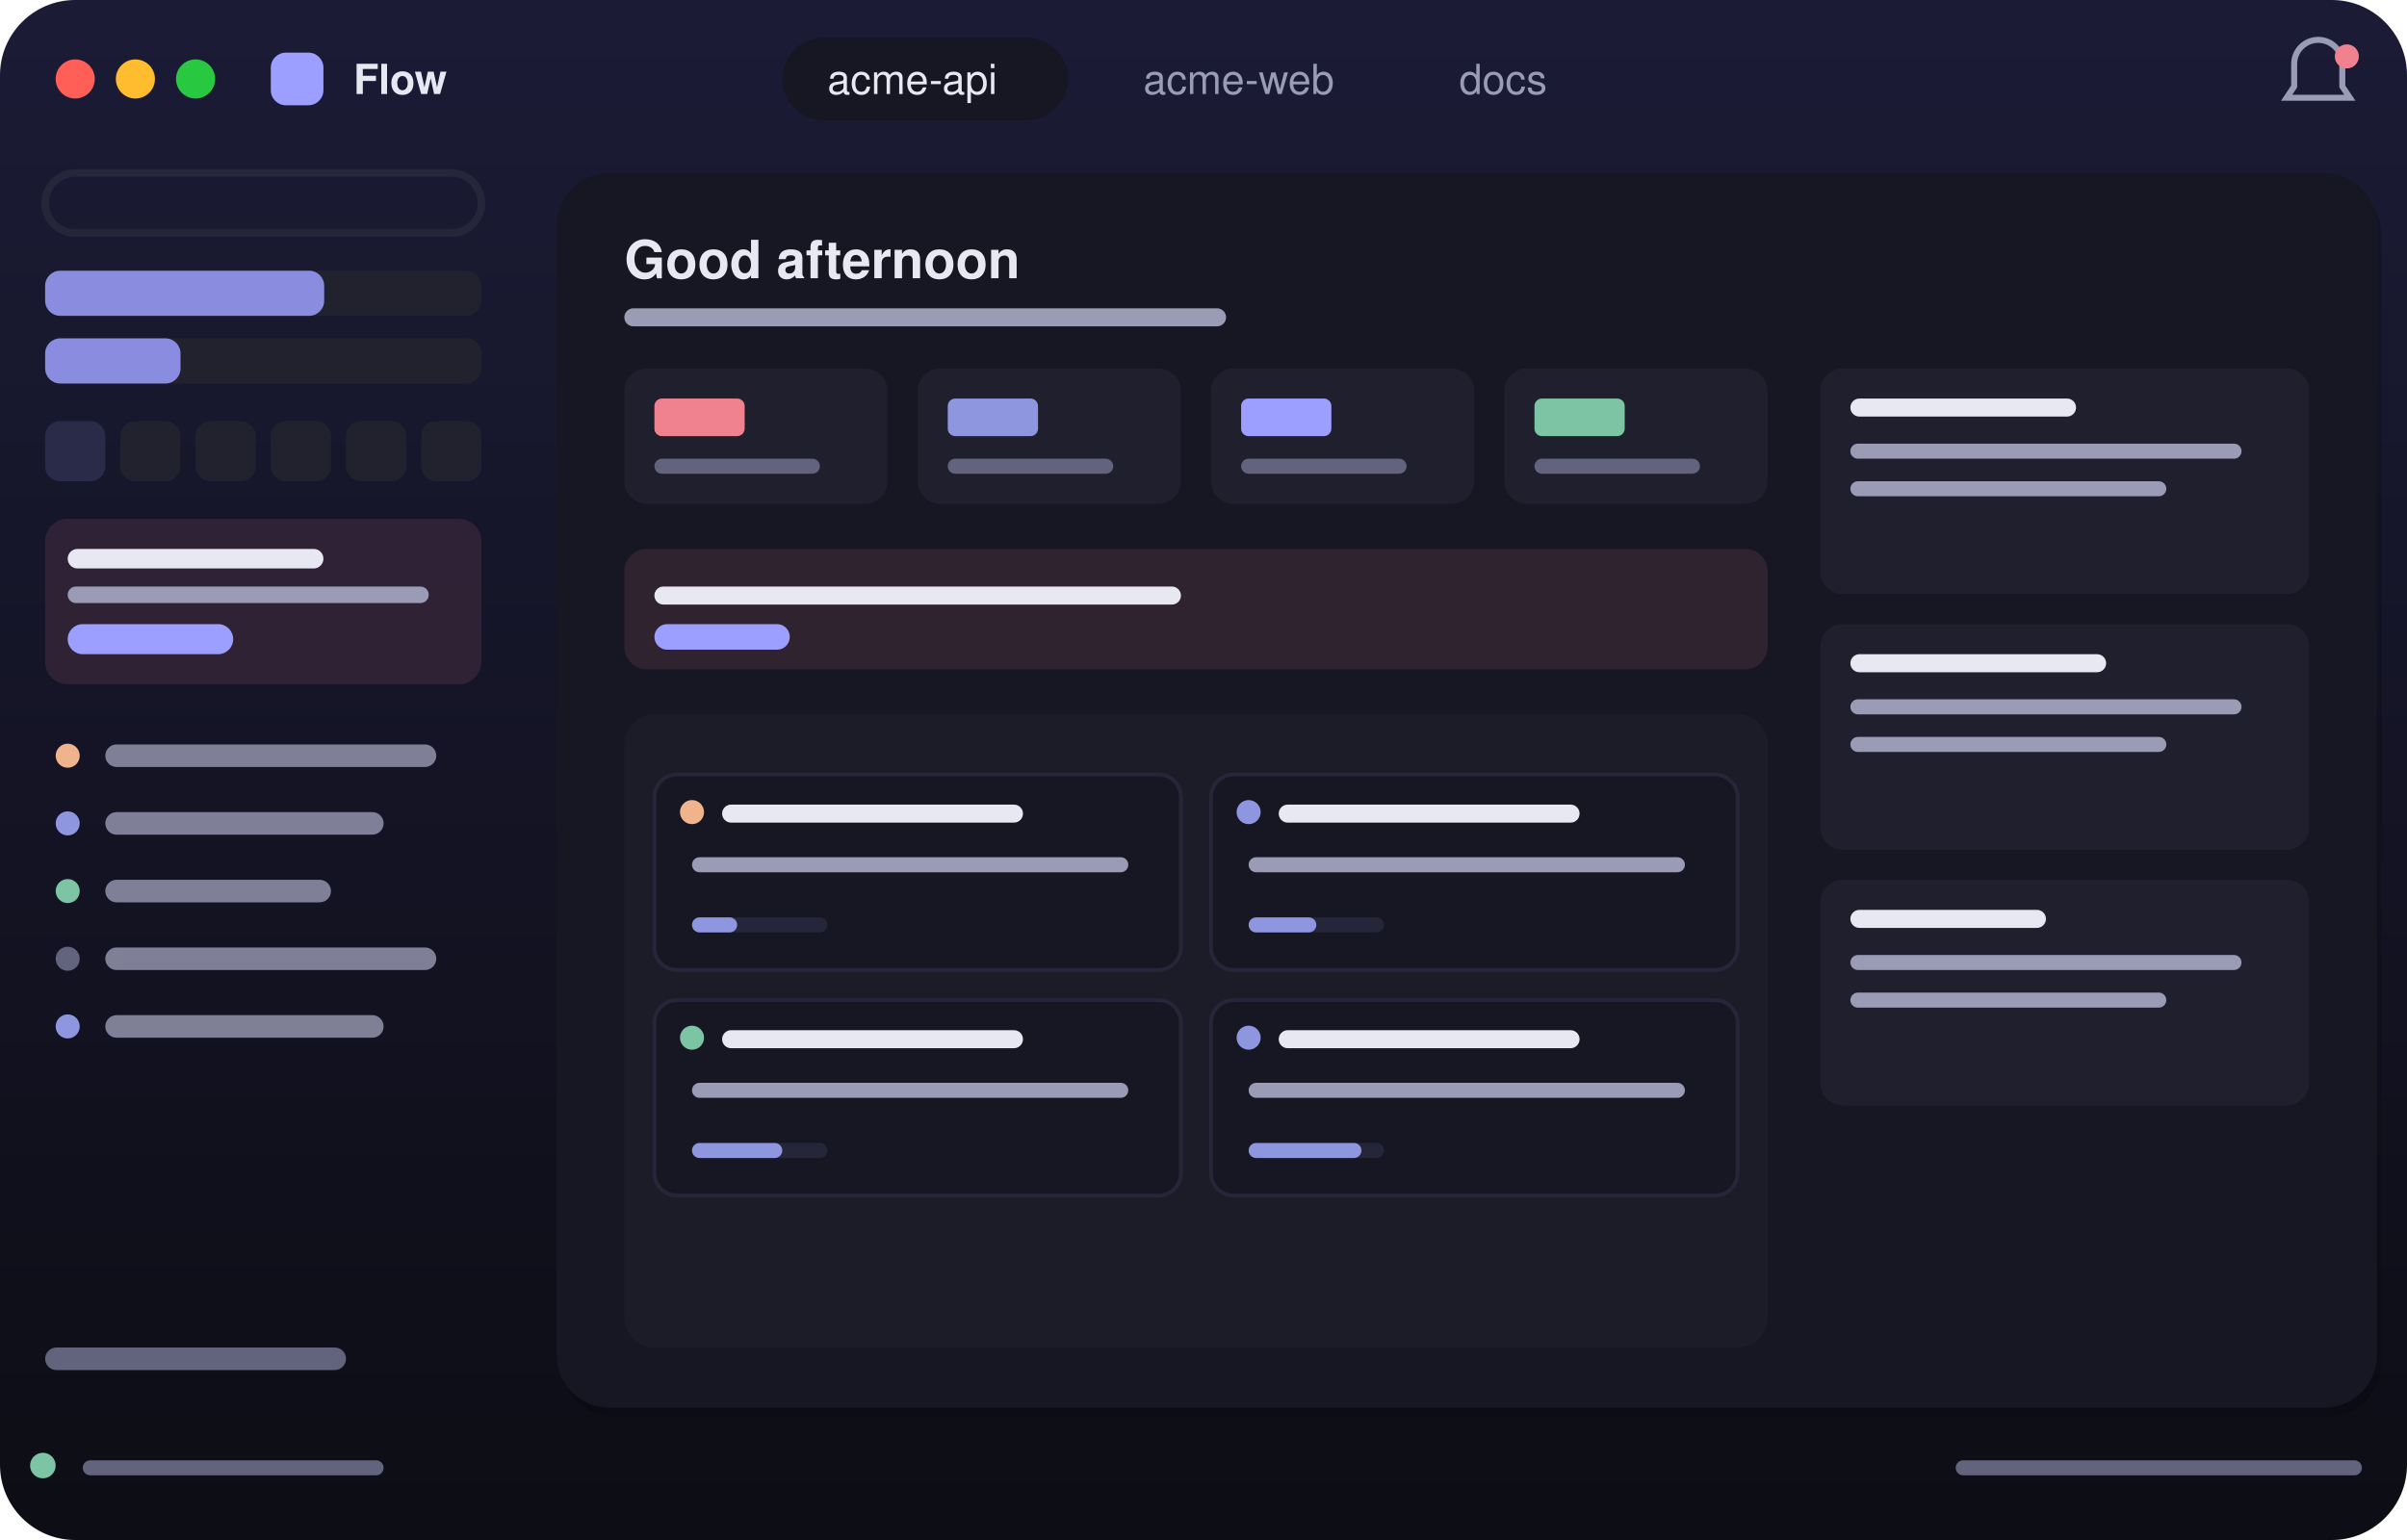
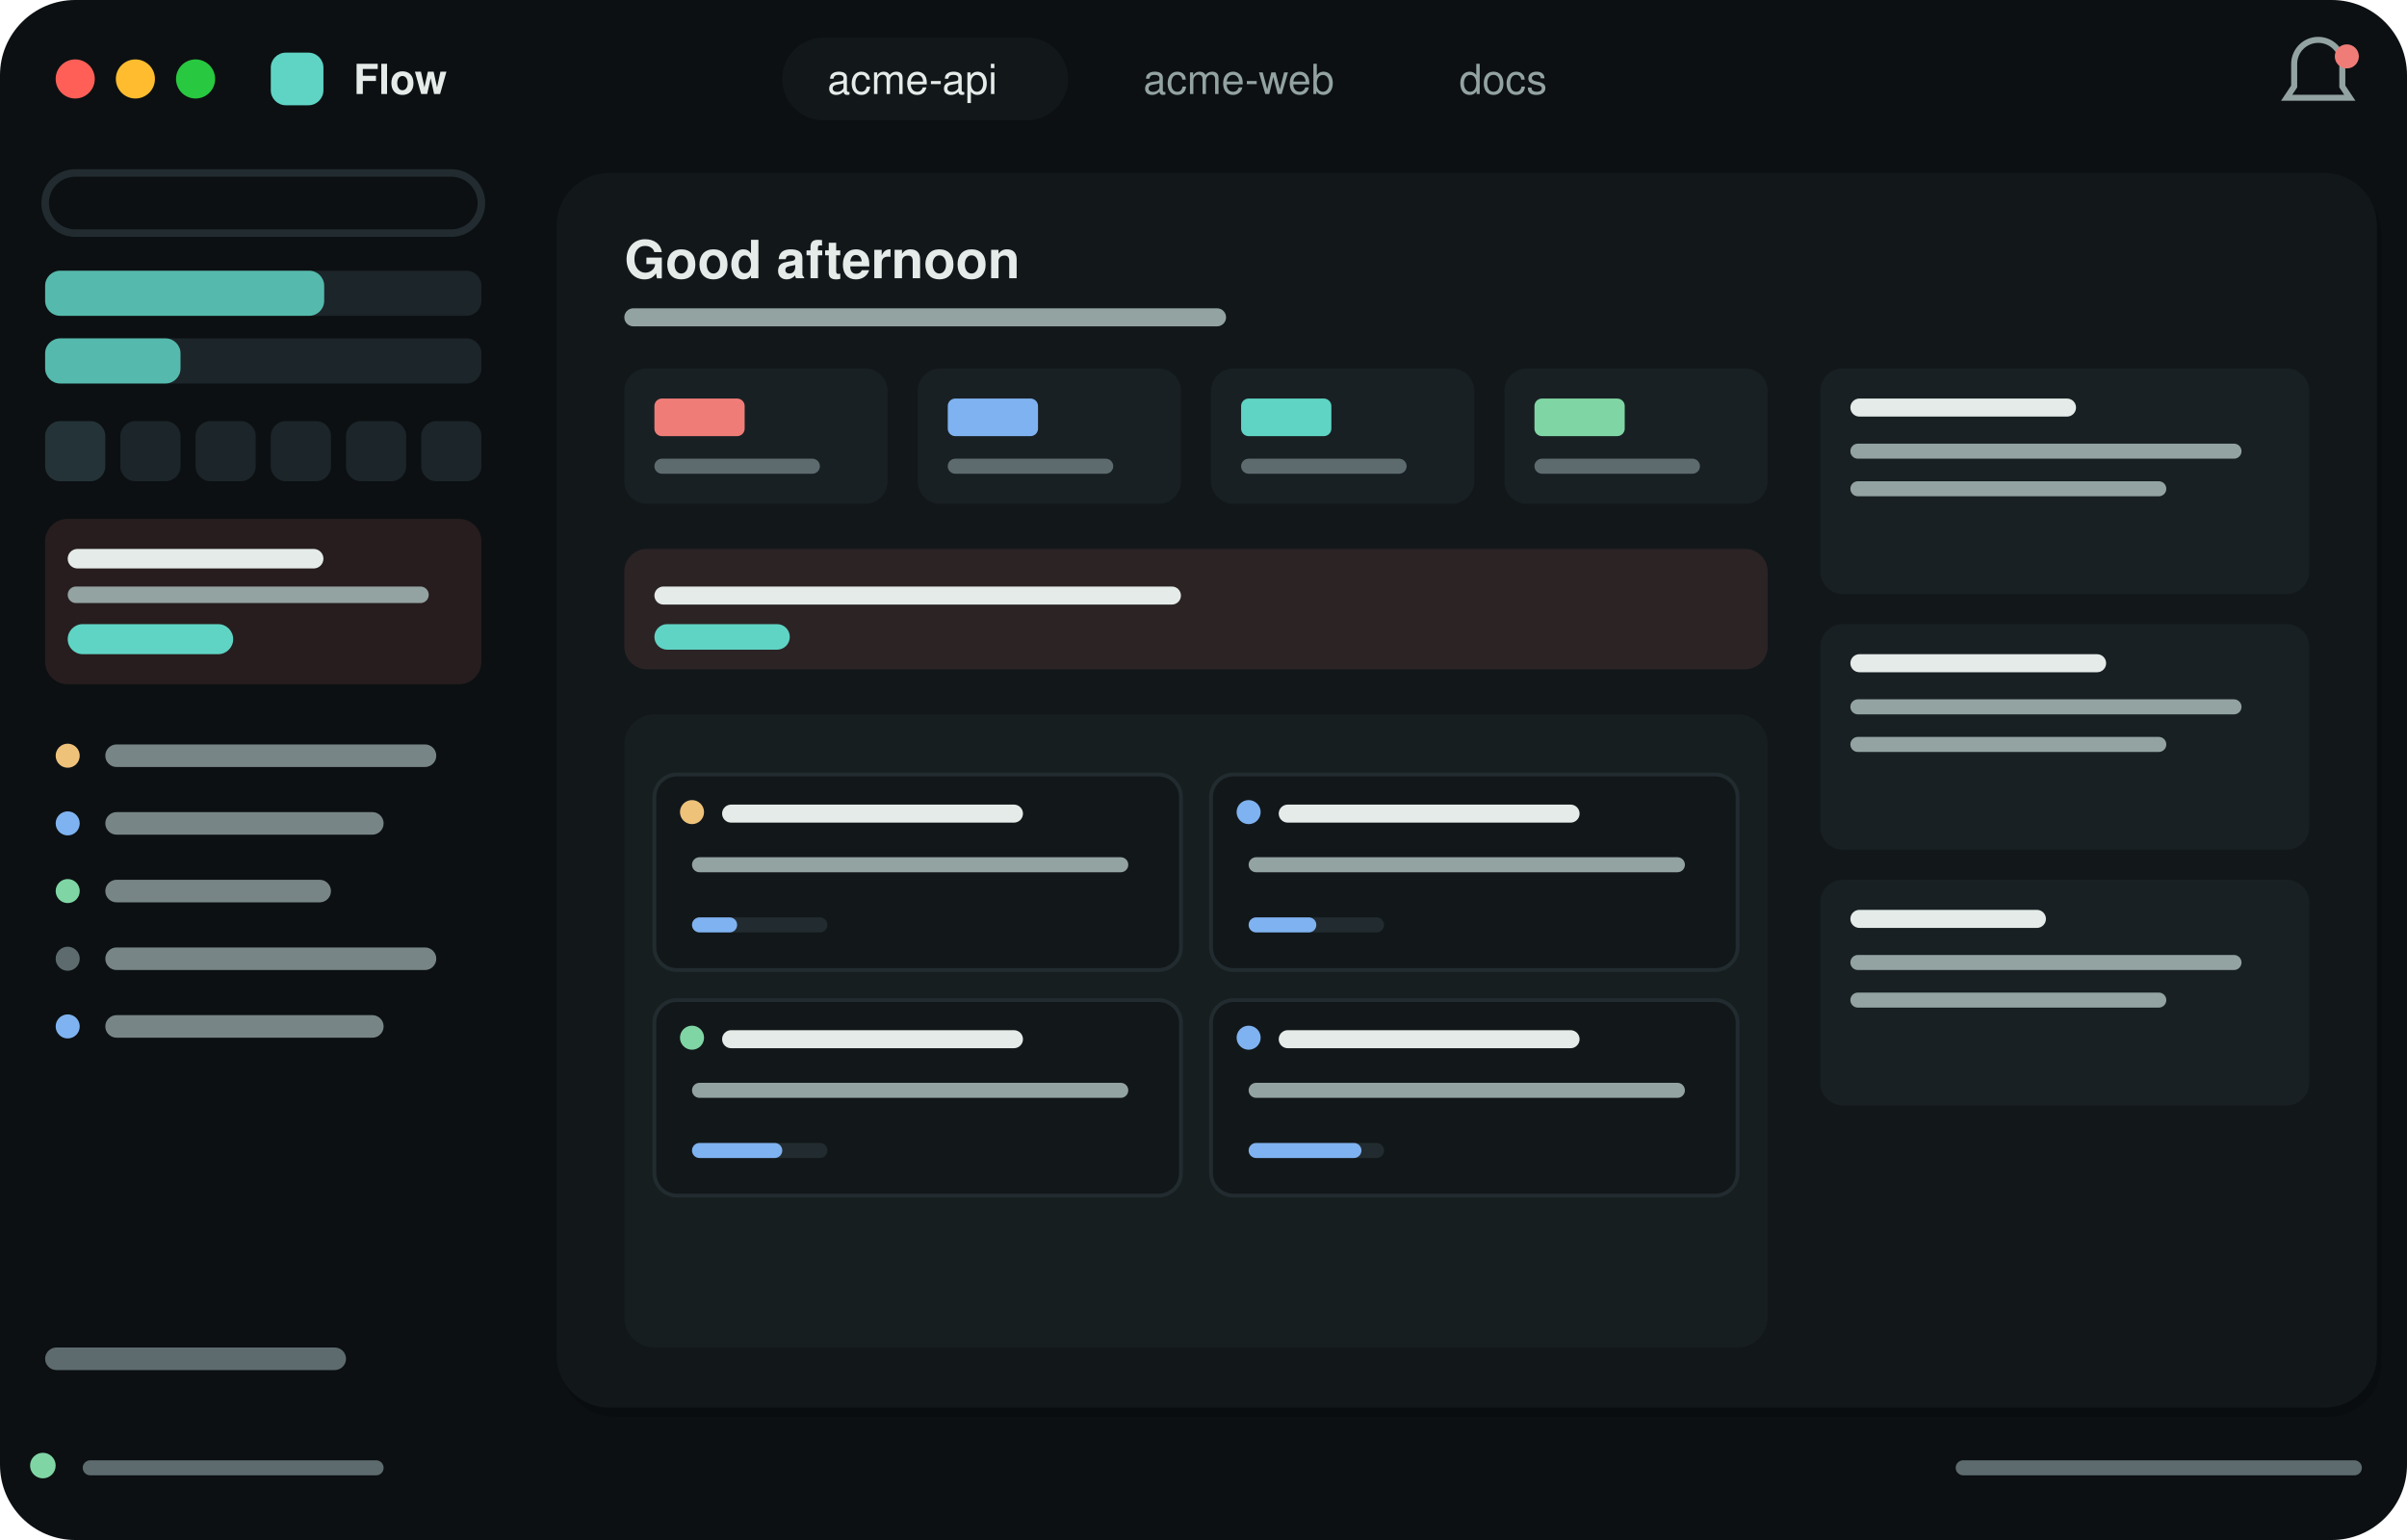
<svg xmlns="http://www.w3.org/2000/svg" viewBox="0 0 320 204.8" width="800" height="512">
  <defs>
    <linearGradient id="sky" x1="0" y1="0" x2="0" y2="1">
-       <stop offset="0" stop-color="#1b1b36" />
-       <stop offset="1" stop-color="#0d0d15" />
+       <stop offset="0" stop-color="#0c1012" />
+       <stop offset="1" stop-color="#0c1012" />
    </linearGradient>
  </defs>
  <rect width="320" height="204.8" rx="10" fill="url(#sky)" />
  <circle cx="10" cy="10.5" r="2.6" fill="#ff5f57" />
  <circle cx="18" cy="10.5" r="2.6" fill="#febc2e" />
  <circle cx="26" cy="10.5" r="2.6" fill="#28c840" />
-   <rect x="36" y="7" width="7" height="7" rx="2" fill="#9c9fff" />
-   <g font-family="Geist, Helvetica, sans-serif" font-size="5.5" fill="#9a9bb4">
-     <text x="47" y="12.5" fill="#e8e8f3" font-weight="600">Flow</text>
-     <rect x="104" y="5" width="38" height="11" rx="5.5" fill="#171723" />
-     <text x="110" y="12.5" fill="#e8e8f3">acme-api</text>
-     <text x="152" y="12.5" fill="#9a9bb4">acme-web</text>
-     <text x="194" y="12.5" fill="#9a9bb4">docs</text>
+   <rect x="36" y="7" width="7" height="7" rx="2" fill="#5fd4c4" />
+   <g font-family="Geist, Helvetica, sans-serif" font-size="5.5" fill="#93a3a2">
+     <text x="47" y="12.5" fill="#e4ebe8" font-weight="600">Flow</text>
+     <rect x="104" y="5" width="38" height="11" rx="5.5" fill="#12171a" />
+     <text x="110" y="12.5" fill="#e4ebe8">acme-api</text>
+     <text x="152" y="12.5" fill="#93a3a2">acme-web</text>
+     <text x="194" y="12.5" fill="#93a3a2">docs</text>
  </g>
-   <path d="M305 8.5a3.2 3.2 0 0 1 6.4 0v3l1 1.5h-8.4l1-1.5z" fill="none" stroke="#9a9bb4" stroke-width="0.8" />
-   <circle cx="312" cy="7.5" r="1.6" fill="#f0828f" />
-   <rect x="6" y="23" width="58" height="8" rx="4" fill="none" stroke="#26263a" />
-   <rect x="6" y="36" width="58" height="6" rx="2" fill="#22222f" />
-   <rect x="6" y="36" width="37.1" height="6" rx="2" fill="#9c9fff" opacity="0.85" />
-   <rect x="6" y="45" width="58" height="6" rx="2" fill="#22222f" />
-   <rect x="6" y="45" width="18.0" height="6" rx="2" fill="#9c9fff" opacity="0.85" />
-   <rect x="6" y="56" width="8" height="8" rx="2" fill="#2a2b48" />
-   <rect x="16" y="56" width="8" height="8" rx="2" fill="#22222f" />
-   <rect x="26" y="56" width="8" height="8" rx="2" fill="#22222f" />
-   <rect x="36" y="56" width="8" height="8" rx="2" fill="#22222f" />
-   <rect x="46" y="56" width="8" height="8" rx="2" fill="#22222f" />
-   <rect x="56" y="56" width="8" height="8" rx="2" fill="#22222f" />
-   <rect x="6" y="69" width="58" height="22" rx="3" fill="#f0828f" opacity="0.12" />
-   <rect x="9" y="73" width="34" height="2.6" rx="1.3" fill="#e8e8f3" />
-   <rect x="9" y="78" width="48" height="2.2" rx="1.1" fill="#9a9bb4" />
-   <rect x="9" y="83" width="22" height="4" rx="2" fill="#9c9fff" />
-   <circle cx="9" cy="100.5" r="1.6" fill="#f0b48c" />
-   <rect x="14" y="99" width="44" height="3" rx="1.5" fill="#9a9bb4" opacity="0.8" />
-   <circle cx="9" cy="109.5" r="1.6" fill="#8f96e0" />
-   <rect x="14" y="108" width="37" height="3" rx="1.5" fill="#9a9bb4" opacity="0.8" />
-   <circle cx="9" cy="118.5" r="1.6" fill="#7cc4a4" />
-   <rect x="14" y="117" width="30" height="3" rx="1.5" fill="#9a9bb4" opacity="0.8" />
-   <circle cx="9" cy="127.5" r="1.6" fill="#62637c" />
-   <rect x="14" y="126" width="44" height="3" rx="1.5" fill="#9a9bb4" opacity="0.8" />
-   <circle cx="9" cy="136.5" r="1.6" fill="#8f96e0" />
-   <rect x="14" y="135" width="37" height="3" rx="1.5" fill="#9a9bb4" opacity="0.8" />
-   <rect x="6" y="179.2" width="40" height="3" rx="1.5" fill="#62637c" />
+   <path d="M305 8.5a3.2 3.2 0 0 1 6.4 0v3l1 1.5h-8.4l1-1.5z" fill="none" stroke="#93a3a2" stroke-width="0.8" />
+   <circle cx="312" cy="7.5" r="1.6" fill="#f07c78" />
+   <rect x="6" y="23" width="58" height="8" rx="4" fill="none" stroke="#222c30" />
+   <rect x="6" y="36" width="58" height="6" rx="2" fill="#1c2529" />
+   <rect x="6" y="36" width="37.1" height="6" rx="2" fill="#5fd4c4" opacity="0.85" />
+   <rect x="6" y="45" width="58" height="6" rx="2" fill="#1c2529" />
+   <rect x="6" y="45" width="18.0" height="6" rx="2" fill="#5fd4c4" opacity="0.85" />
+   <rect x="6" y="56" width="8" height="8" rx="2" fill="#243337" />
+   <rect x="16" y="56" width="8" height="8" rx="2" fill="#1c2529" />
+   <rect x="26" y="56" width="8" height="8" rx="2" fill="#1c2529" />
+   <rect x="36" y="56" width="8" height="8" rx="2" fill="#1c2529" />
+   <rect x="46" y="56" width="8" height="8" rx="2" fill="#1c2529" />
+   <rect x="56" y="56" width="8" height="8" rx="2" fill="#1c2529" />
+   <rect x="6" y="69" width="58" height="22" rx="3" fill="#f07c78" opacity="0.12" />
+   <rect x="9" y="73" width="34" height="2.6" rx="1.3" fill="#e4ebe8" />
+   <rect x="9" y="78" width="48" height="2.2" rx="1.1" fill="#93a3a2" />
+   <rect x="9" y="83" width="22" height="4" rx="2" fill="#5fd4c4" />
+   <circle cx="9" cy="100.5" r="1.6" fill="#efc27a" />
+   <rect x="14" y="99" width="44" height="3" rx="1.5" fill="#93a3a2" opacity="0.8" />
+   <circle cx="9" cy="109.5" r="1.6" fill="#7fb2f0" />
+   <rect x="14" y="108" width="37" height="3" rx="1.5" fill="#93a3a2" opacity="0.8" />
+   <circle cx="9" cy="118.5" r="1.6" fill="#7fd6a4" />
+   <rect x="14" y="117" width="30" height="3" rx="1.5" fill="#93a3a2" opacity="0.8" />
+   <circle cx="9" cy="127.5" r="1.6" fill="#5d6b6f" />
+   <rect x="14" y="126" width="44" height="3" rx="1.5" fill="#93a3a2" opacity="0.8" />
+   <circle cx="9" cy="136.5" r="1.6" fill="#7fb2f0" />
+   <rect x="14" y="135" width="37" height="3" rx="1.5" fill="#93a3a2" opacity="0.8" />
+   <rect x="6" y="179.2" width="40" height="3" rx="1.5" fill="#5d6b6f" />
  <rect x="74.6" y="24.2" width="242" height="164.2" rx="7" fill="#000" opacity="0.18" />
-   <rect x="74" y="23" width="242" height="164.2" rx="7" fill="#171723" />
-   <g font-family="Geist, Helvetica, sans-serif" font-size="7" fill="#e8e8f3" font-weight="600">
+   <rect x="74" y="23" width="242" height="164.2" rx="7" fill="#12171a" />
+   <g font-family="Geist, Helvetica, sans-serif" font-size="7" fill="#e4ebe8" font-weight="600">
    <text x="83" y="37">Good afternoon</text>
  </g>
-   <rect x="83" y="41" width="80" height="2.4" rx="1.2" fill="#9a9bb4" />
-   <rect x="83" y="49" width="35" height="18" rx="3" fill="#1f1f2d" />
-   <rect x="87" y="53" width="12" height="5" rx="1" fill="#f0828f" />
-   <rect x="87" y="61" width="22" height="2" rx="1" fill="#62637c" />
-   <rect x="122" y="49" width="35" height="18" rx="3" fill="#1f1f2d" />
-   <rect x="126" y="53" width="12" height="5" rx="1" fill="#8f96e0" />
-   <rect x="126" y="61" width="22" height="2" rx="1" fill="#62637c" />
-   <rect x="161" y="49" width="35" height="18" rx="3" fill="#1f1f2d" />
-   <rect x="165" y="53" width="12" height="5" rx="1" fill="#9c9fff" />
-   <rect x="165" y="61" width="22" height="2" rx="1" fill="#62637c" />
-   <rect x="200" y="49" width="35" height="18" rx="3" fill="#1f1f2d" />
-   <rect x="204" y="53" width="12" height="5" rx="1" fill="#7cc4a4" />
-   <rect x="204" y="61" width="22" height="2" rx="1" fill="#62637c" />
-   <rect x="83" y="73" width="152" height="16" rx="3" fill="#f0828f" opacity="0.12" />
-   <rect x="87" y="78" width="70" height="2.4" rx="1.2" fill="#e8e8f3" />
-   <rect x="87" y="83" width="18" height="3.4" rx="1.7" fill="#9c9fff" />
-   <rect x="83" y="95" width="152" height="84.2" rx="4" fill="#22222f" opacity="0.45" />
-   <rect x="87" y="103" width="70" height="26" rx="3" fill="#171723" stroke="#26263a" stroke-width="0.5" />
-   <circle cx="92" cy="108" r="1.6" fill="#f0b48c" />
-   <rect x="96" y="107" width="40" height="2.4" rx="1.2" fill="#e8e8f3" />
-   <rect x="92" y="114" width="58" height="2" rx="1" fill="#9a9bb4" />
-   <rect x="92" y="122" width="18" height="2" rx="1" fill="#26263a" />
-   <rect x="92" y="122" width="6" height="2" rx="1" fill="#8f96e0" />
-   <rect x="161" y="103" width="70" height="26" rx="3" fill="#171723" stroke="#26263a" stroke-width="0.5" />
-   <circle cx="166" cy="108" r="1.6" fill="#8f96e0" />
-   <rect x="170" y="107" width="40" height="2.4" rx="1.2" fill="#e8e8f3" />
-   <rect x="166" y="114" width="58" height="2" rx="1" fill="#9a9bb4" />
-   <rect x="166" y="122" width="18" height="2" rx="1" fill="#26263a" />
-   <rect x="166" y="122" width="9" height="2" rx="1" fill="#8f96e0" />
-   <rect x="87" y="133" width="70" height="26" rx="3" fill="#171723" stroke="#26263a" stroke-width="0.5" />
-   <circle cx="92" cy="138" r="1.6" fill="#7cc4a4" />
-   <rect x="96" y="137" width="40" height="2.4" rx="1.2" fill="#e8e8f3" />
-   <rect x="92" y="144" width="58" height="2" rx="1" fill="#9a9bb4" />
-   <rect x="92" y="152" width="18" height="2" rx="1" fill="#26263a" />
-   <rect x="92" y="152" width="12" height="2" rx="1" fill="#8f96e0" />
-   <rect x="161" y="133" width="70" height="26" rx="3" fill="#171723" stroke="#26263a" stroke-width="0.5" />
-   <circle cx="166" cy="138" r="1.6" fill="#8f96e0" />
-   <rect x="170" y="137" width="40" height="2.4" rx="1.2" fill="#e8e8f3" />
-   <rect x="166" y="144" width="58" height="2" rx="1" fill="#9a9bb4" />
-   <rect x="166" y="152" width="18" height="2" rx="1" fill="#26263a" />
-   <rect x="166" y="152" width="15" height="2" rx="1" fill="#8f96e0" />
-   <rect x="242" y="49" width="65" height="30" rx="3" fill="#1f1f2d" />
-   <rect x="246" y="53" width="30" height="2.4" rx="1.2" fill="#e8e8f3" />
-   <rect x="246" y="59" width="52" height="2" rx="1" fill="#9a9bb4" />
-   <rect x="246" y="64" width="42" height="2" rx="1" fill="#9a9bb4" />
-   <rect x="242" y="83" width="65" height="30" rx="3" fill="#1f1f2d" />
-   <rect x="246" y="87" width="34" height="2.4" rx="1.2" fill="#e8e8f3" />
-   <rect x="246" y="93" width="52" height="2" rx="1" fill="#9a9bb4" />
-   <rect x="246" y="98" width="42" height="2" rx="1" fill="#9a9bb4" />
-   <rect x="242" y="117" width="65" height="30" rx="3" fill="#1f1f2d" />
-   <rect x="246" y="121" width="26" height="2.4" rx="1.2" fill="#e8e8f3" />
-   <rect x="246" y="127" width="52" height="2" rx="1" fill="#9a9bb4" />
-   <rect x="246" y="132" width="42" height="2" rx="1" fill="#9a9bb4" />
-   <rect x="4" y="193.2" width="3.4" height="3.4" rx="1.7" fill="#7cc4a4" />
-   <rect x="11" y="194.2" width="40" height="2" rx="1" fill="#62637c" />
-   <rect x="260" y="194.2" width="54" height="2" rx="1" fill="#62637c" />
+   <rect x="83" y="41" width="80" height="2.4" rx="1.2" fill="#93a3a2" />
+   <rect x="83" y="49" width="35" height="18" rx="3" fill="#182023" />
+   <rect x="87" y="53" width="12" height="5" rx="1" fill="#f07c78" />
+   <rect x="87" y="61" width="22" height="2" rx="1" fill="#5d6b6f" />
+   <rect x="122" y="49" width="35" height="18" rx="3" fill="#182023" />
+   <rect x="126" y="53" width="12" height="5" rx="1" fill="#7fb2f0" />
+   <rect x="126" y="61" width="22" height="2" rx="1" fill="#5d6b6f" />
+   <rect x="161" y="49" width="35" height="18" rx="3" fill="#182023" />
+   <rect x="165" y="53" width="12" height="5" rx="1" fill="#5fd4c4" />
+   <rect x="165" y="61" width="22" height="2" rx="1" fill="#5d6b6f" />
+   <rect x="200" y="49" width="35" height="18" rx="3" fill="#182023" />
+   <rect x="204" y="53" width="12" height="5" rx="1" fill="#7fd6a4" />
+   <rect x="204" y="61" width="22" height="2" rx="1" fill="#5d6b6f" />
+   <rect x="83" y="73" width="152" height="16" rx="3" fill="#f07c78" opacity="0.12" />
+   <rect x="87" y="78" width="70" height="2.4" rx="1.2" fill="#e4ebe8" />
+   <rect x="87" y="83" width="18" height="3.4" rx="1.7" fill="#5fd4c4" />
+   <rect x="83" y="95" width="152" height="84.2" rx="4" fill="#1c2529" opacity="0.45" />
+   <rect x="87" y="103" width="70" height="26" rx="3" fill="#12171a" stroke="#222c30" stroke-width="0.5" />
+   <circle cx="92" cy="108" r="1.6" fill="#efc27a" />
+   <rect x="96" y="107" width="40" height="2.4" rx="1.2" fill="#e4ebe8" />
+   <rect x="92" y="114" width="58" height="2" rx="1" fill="#93a3a2" />
+   <rect x="92" y="122" width="18" height="2" rx="1" fill="#222c30" />
+   <rect x="92" y="122" width="6" height="2" rx="1" fill="#7fb2f0" />
+   <rect x="161" y="103" width="70" height="26" rx="3" fill="#12171a" stroke="#222c30" stroke-width="0.5" />
+   <circle cx="166" cy="108" r="1.6" fill="#7fb2f0" />
+   <rect x="170" y="107" width="40" height="2.4" rx="1.2" fill="#e4ebe8" />
+   <rect x="166" y="114" width="58" height="2" rx="1" fill="#93a3a2" />
+   <rect x="166" y="122" width="18" height="2" rx="1" fill="#222c30" />
+   <rect x="166" y="122" width="9" height="2" rx="1" fill="#7fb2f0" />
+   <rect x="87" y="133" width="70" height="26" rx="3" fill="#12171a" stroke="#222c30" stroke-width="0.5" />
+   <circle cx="92" cy="138" r="1.6" fill="#7fd6a4" />
+   <rect x="96" y="137" width="40" height="2.4" rx="1.2" fill="#e4ebe8" />
+   <rect x="92" y="144" width="58" height="2" rx="1" fill="#93a3a2" />
+   <rect x="92" y="152" width="18" height="2" rx="1" fill="#222c30" />
+   <rect x="92" y="152" width="12" height="2" rx="1" fill="#7fb2f0" />
+   <rect x="161" y="133" width="70" height="26" rx="3" fill="#12171a" stroke="#222c30" stroke-width="0.5" />
+   <circle cx="166" cy="138" r="1.6" fill="#7fb2f0" />
+   <rect x="170" y="137" width="40" height="2.4" rx="1.2" fill="#e4ebe8" />
+   <rect x="166" y="144" width="58" height="2" rx="1" fill="#93a3a2" />
+   <rect x="166" y="152" width="18" height="2" rx="1" fill="#222c30" />
+   <rect x="166" y="152" width="15" height="2" rx="1" fill="#7fb2f0" />
+   <rect x="242" y="49" width="65" height="30" rx="3" fill="#182023" />
+   <rect x="246" y="53" width="30" height="2.4" rx="1.2" fill="#e4ebe8" />
+   <rect x="246" y="59" width="52" height="2" rx="1" fill="#93a3a2" />
+   <rect x="246" y="64" width="42" height="2" rx="1" fill="#93a3a2" />
+   <rect x="242" y="83" width="65" height="30" rx="3" fill="#182023" />
+   <rect x="246" y="87" width="34" height="2.4" rx="1.2" fill="#e4ebe8" />
+   <rect x="246" y="93" width="52" height="2" rx="1" fill="#93a3a2" />
+   <rect x="246" y="98" width="42" height="2" rx="1" fill="#93a3a2" />
+   <rect x="242" y="117" width="65" height="30" rx="3" fill="#182023" />
+   <rect x="246" y="121" width="26" height="2.4" rx="1.2" fill="#e4ebe8" />
+   <rect x="246" y="127" width="52" height="2" rx="1" fill="#93a3a2" />
+   <rect x="246" y="132" width="42" height="2" rx="1" fill="#93a3a2" />
+   <rect x="4" y="193.2" width="3.4" height="3.4" rx="1.7" fill="#7fd6a4" />
+   <rect x="11" y="194.2" width="40" height="2" rx="1" fill="#5d6b6f" />
+   <rect x="260" y="194.2" width="54" height="2" rx="1" fill="#5d6b6f" />
</svg>
